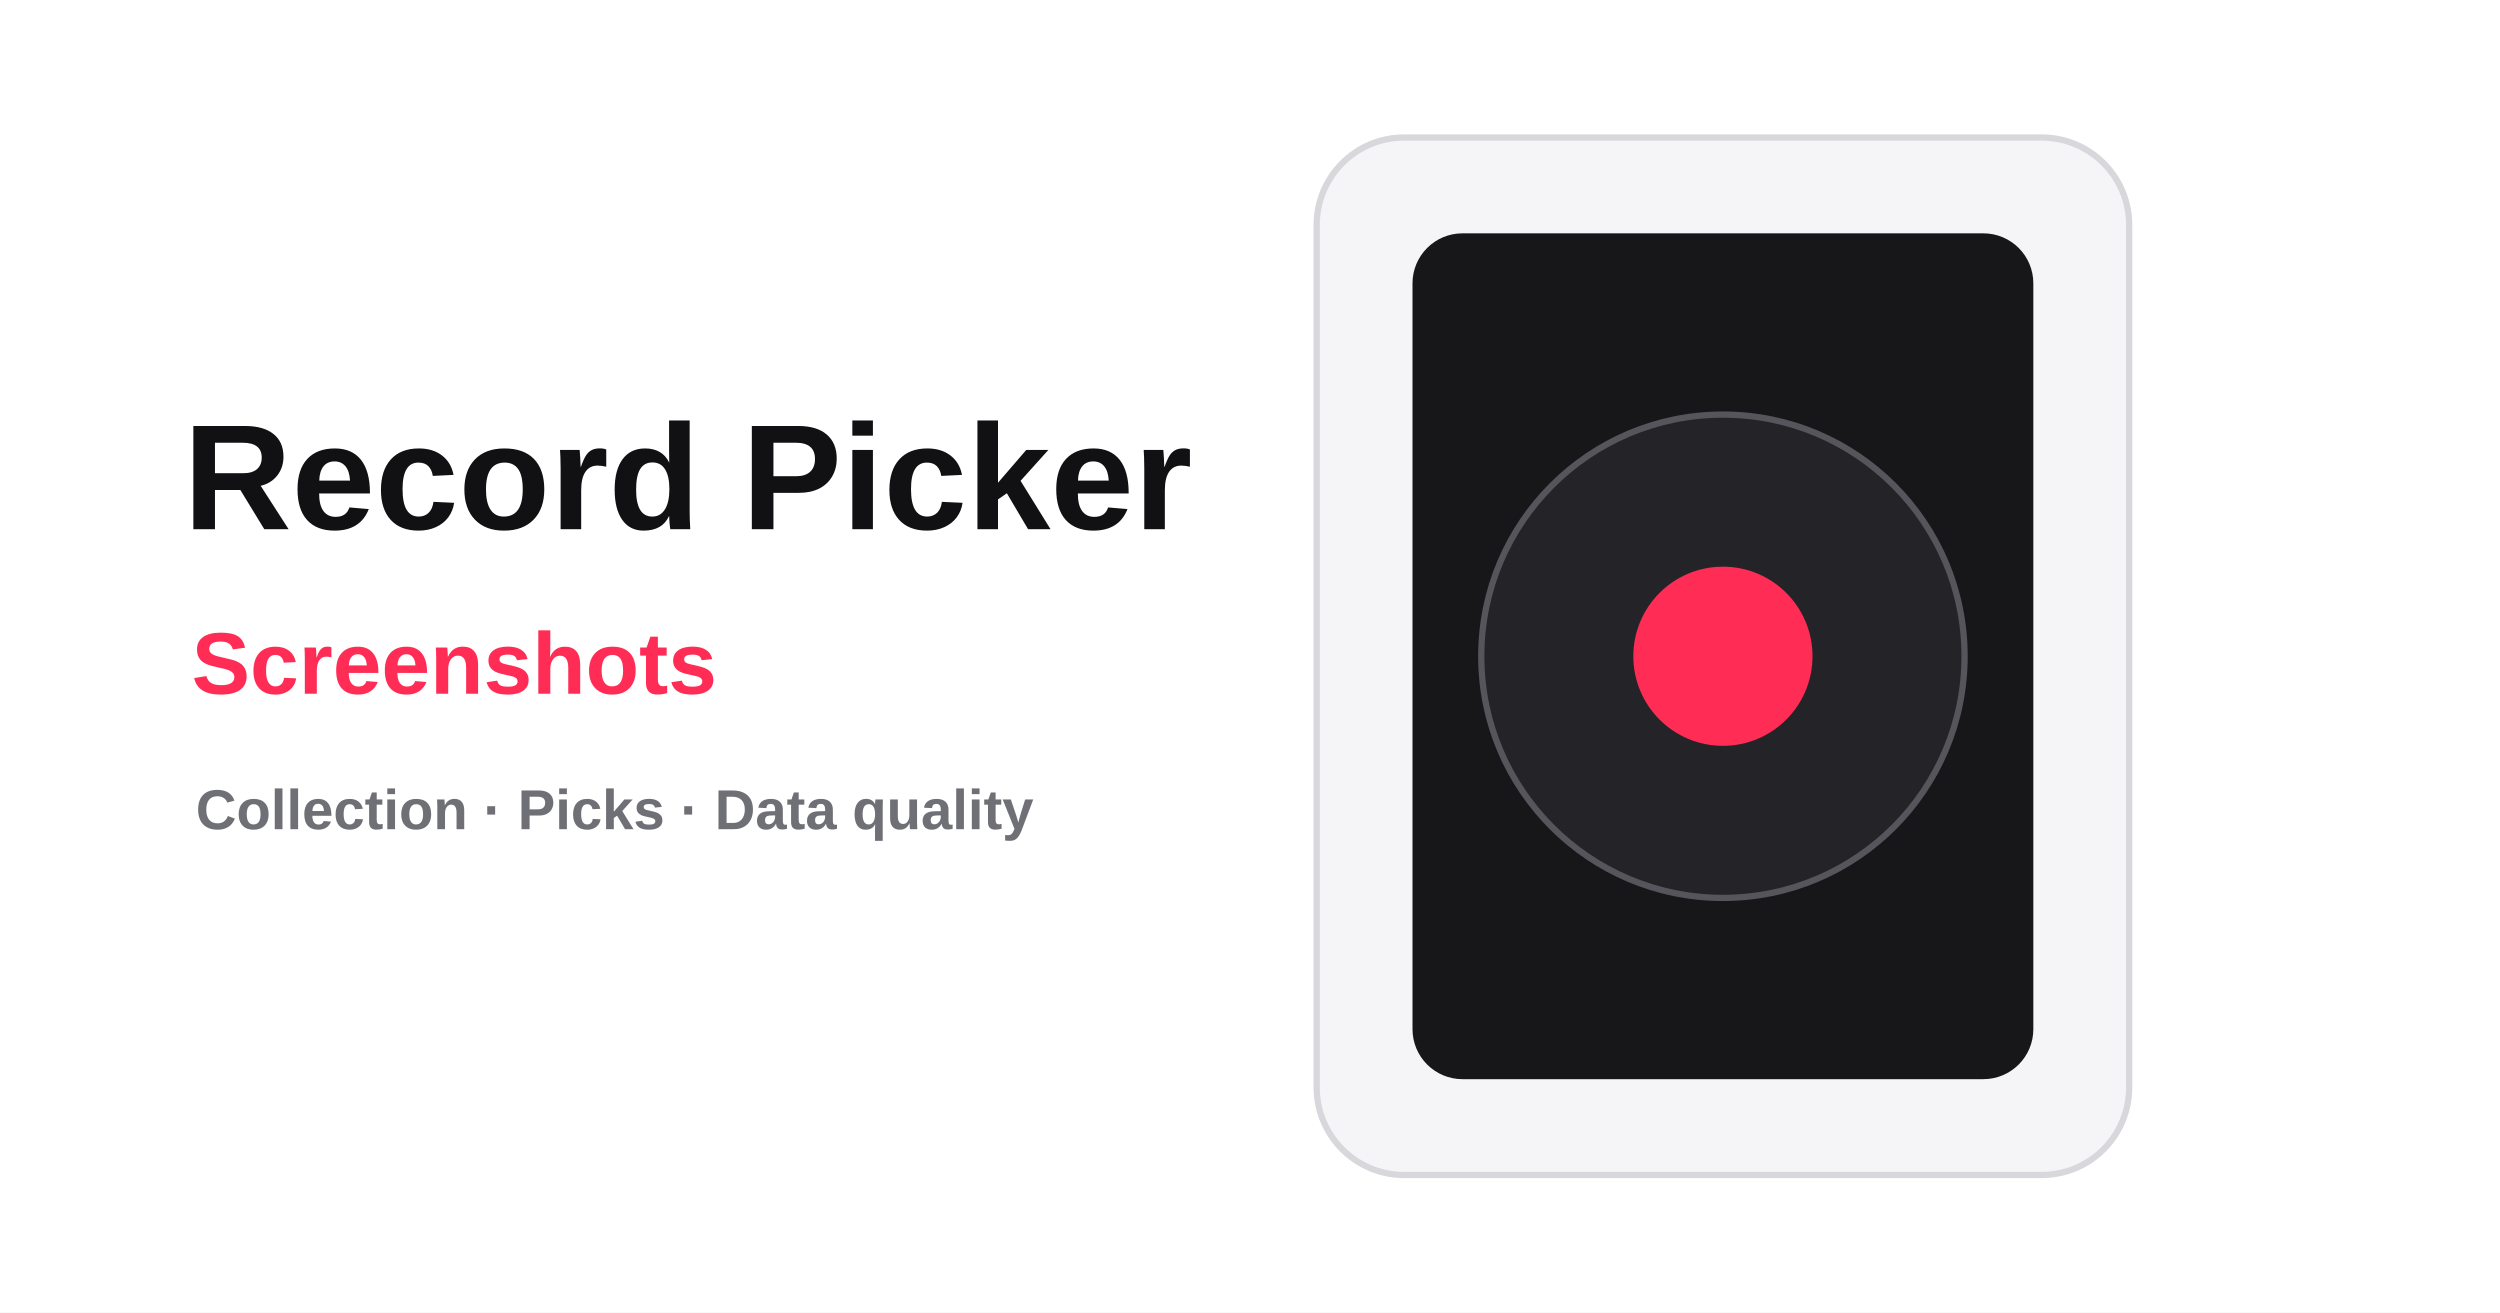
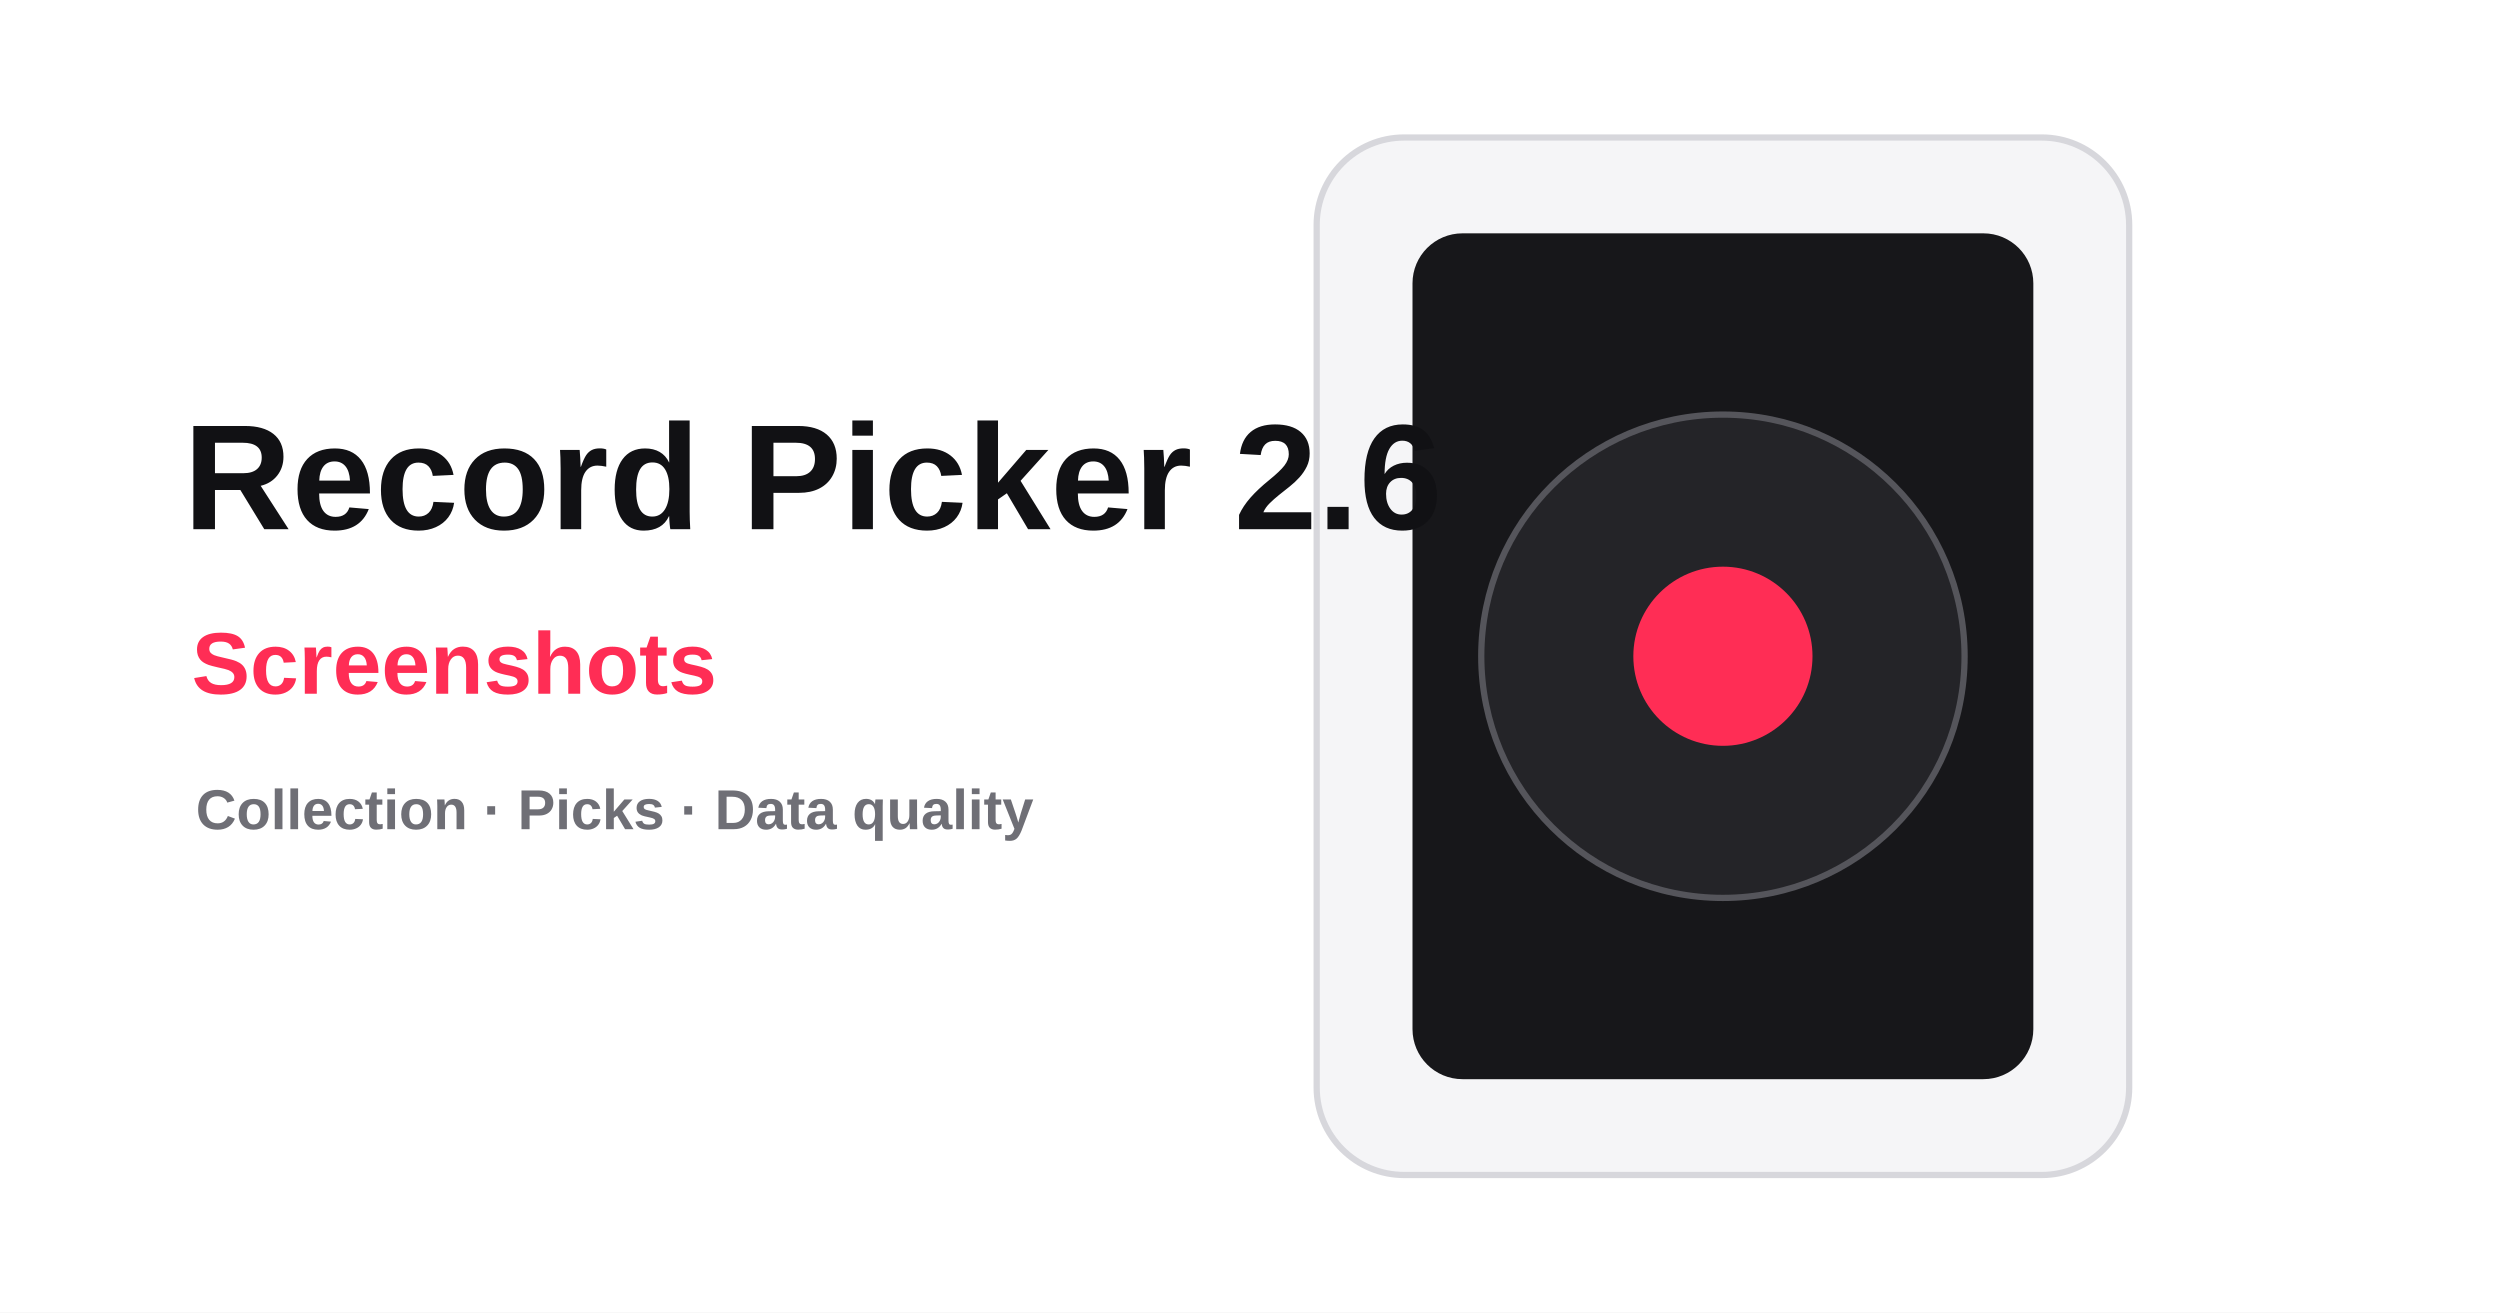
<svg xmlns="http://www.w3.org/2000/svg" width="1200" height="630" viewBox="0 0 1200 630">
  <rect width="1200" height="630" fill="#fff" />
  <rect x="632" y="66" width="390" height="498" rx="42" fill="#f5f5f7" stroke="#d7d7dc" stroke-width="3" />
  <rect x="678" y="112" width="298" height="406" rx="24" fill="#17171a" />
  <circle cx="827" cy="315" r="116" fill="#242428" stroke="#55555b" stroke-width="3" />
  <circle cx="827" cy="315" r="43" fill="#ff2d55" />
-   <text x="88" y="254" font-family="-apple-system,BlinkMacSystemFont,Arial,sans-serif" font-size="72" font-weight="800" fill="#111114">Record Picker</text>
+   <text x="88" y="254" font-family="-apple-system,BlinkMacSystemFont,Arial,sans-serif" font-size="72" font-weight="800" fill="#111114">Record Picker 2.6</text>
  <text x="92" y="333" font-family="-apple-system,BlinkMacSystemFont,Arial,sans-serif" font-size="42" font-weight="700" fill="#ff2d55">Screenshots</text>
  <text x="94" y="398" font-family="-apple-system,BlinkMacSystemFont,Arial,sans-serif" font-size="27" font-weight="600" fill="#6f6f76">Collection · Picks · Data quality</text>
</svg>
